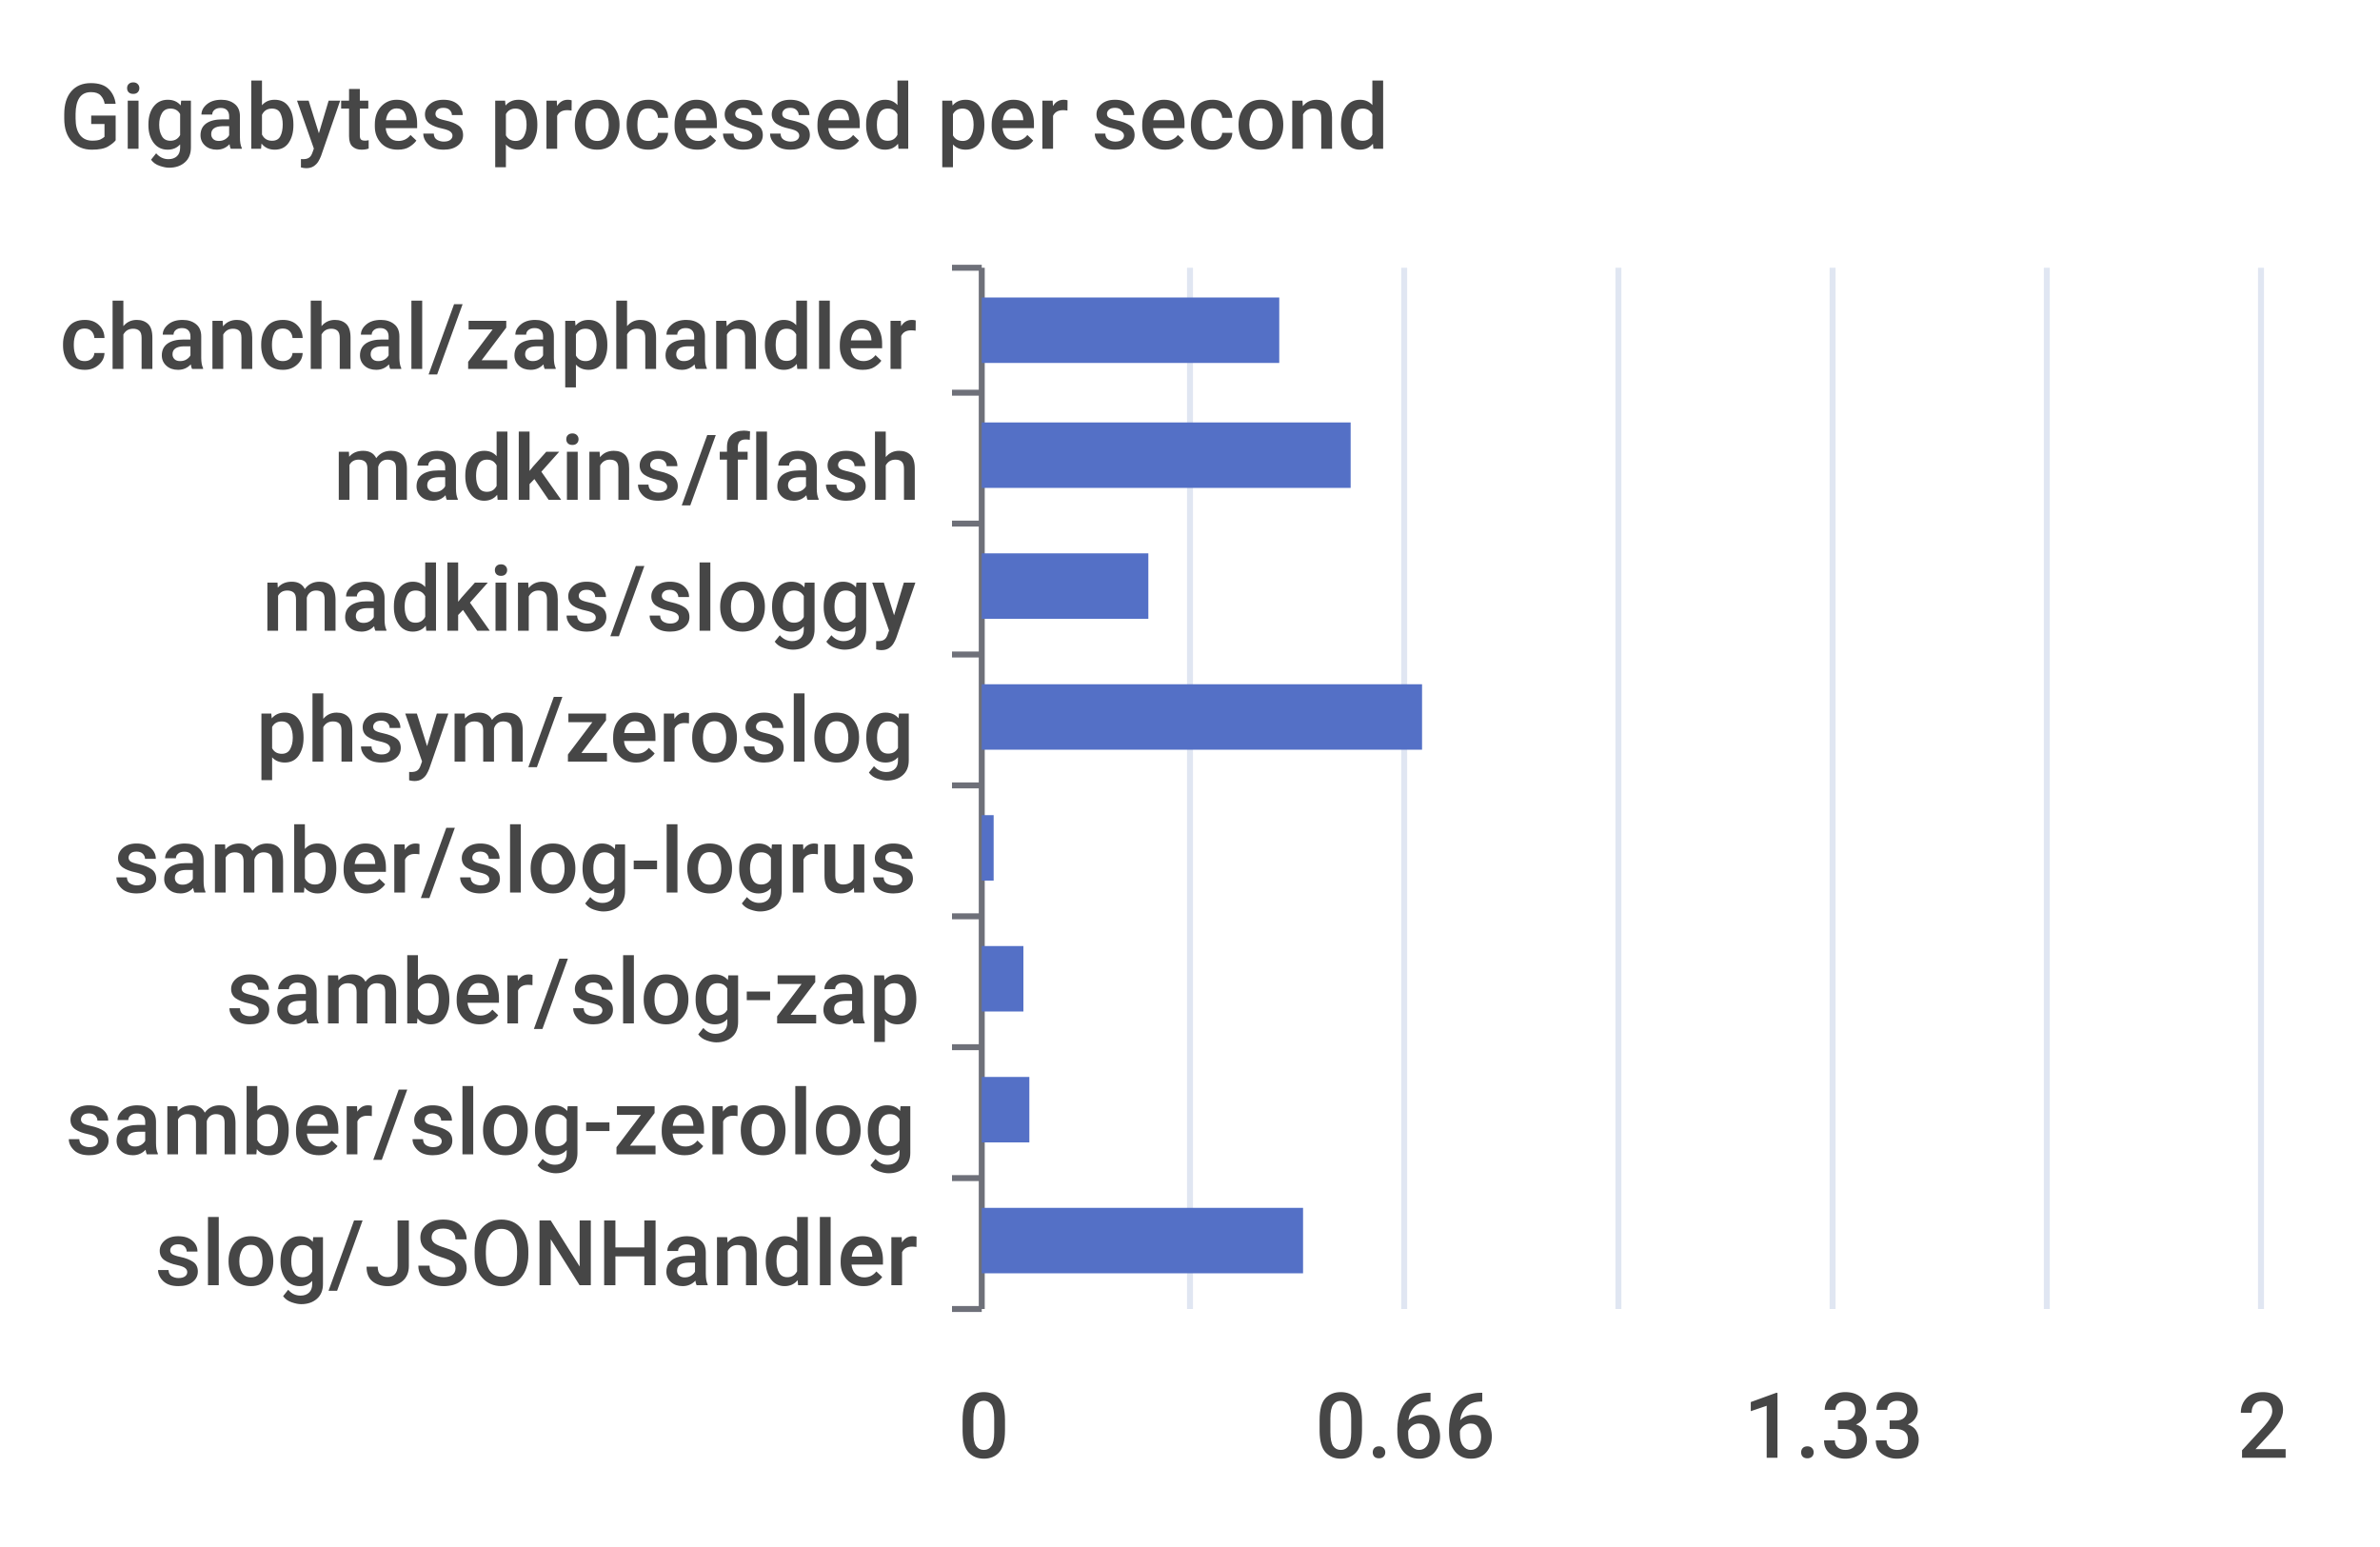
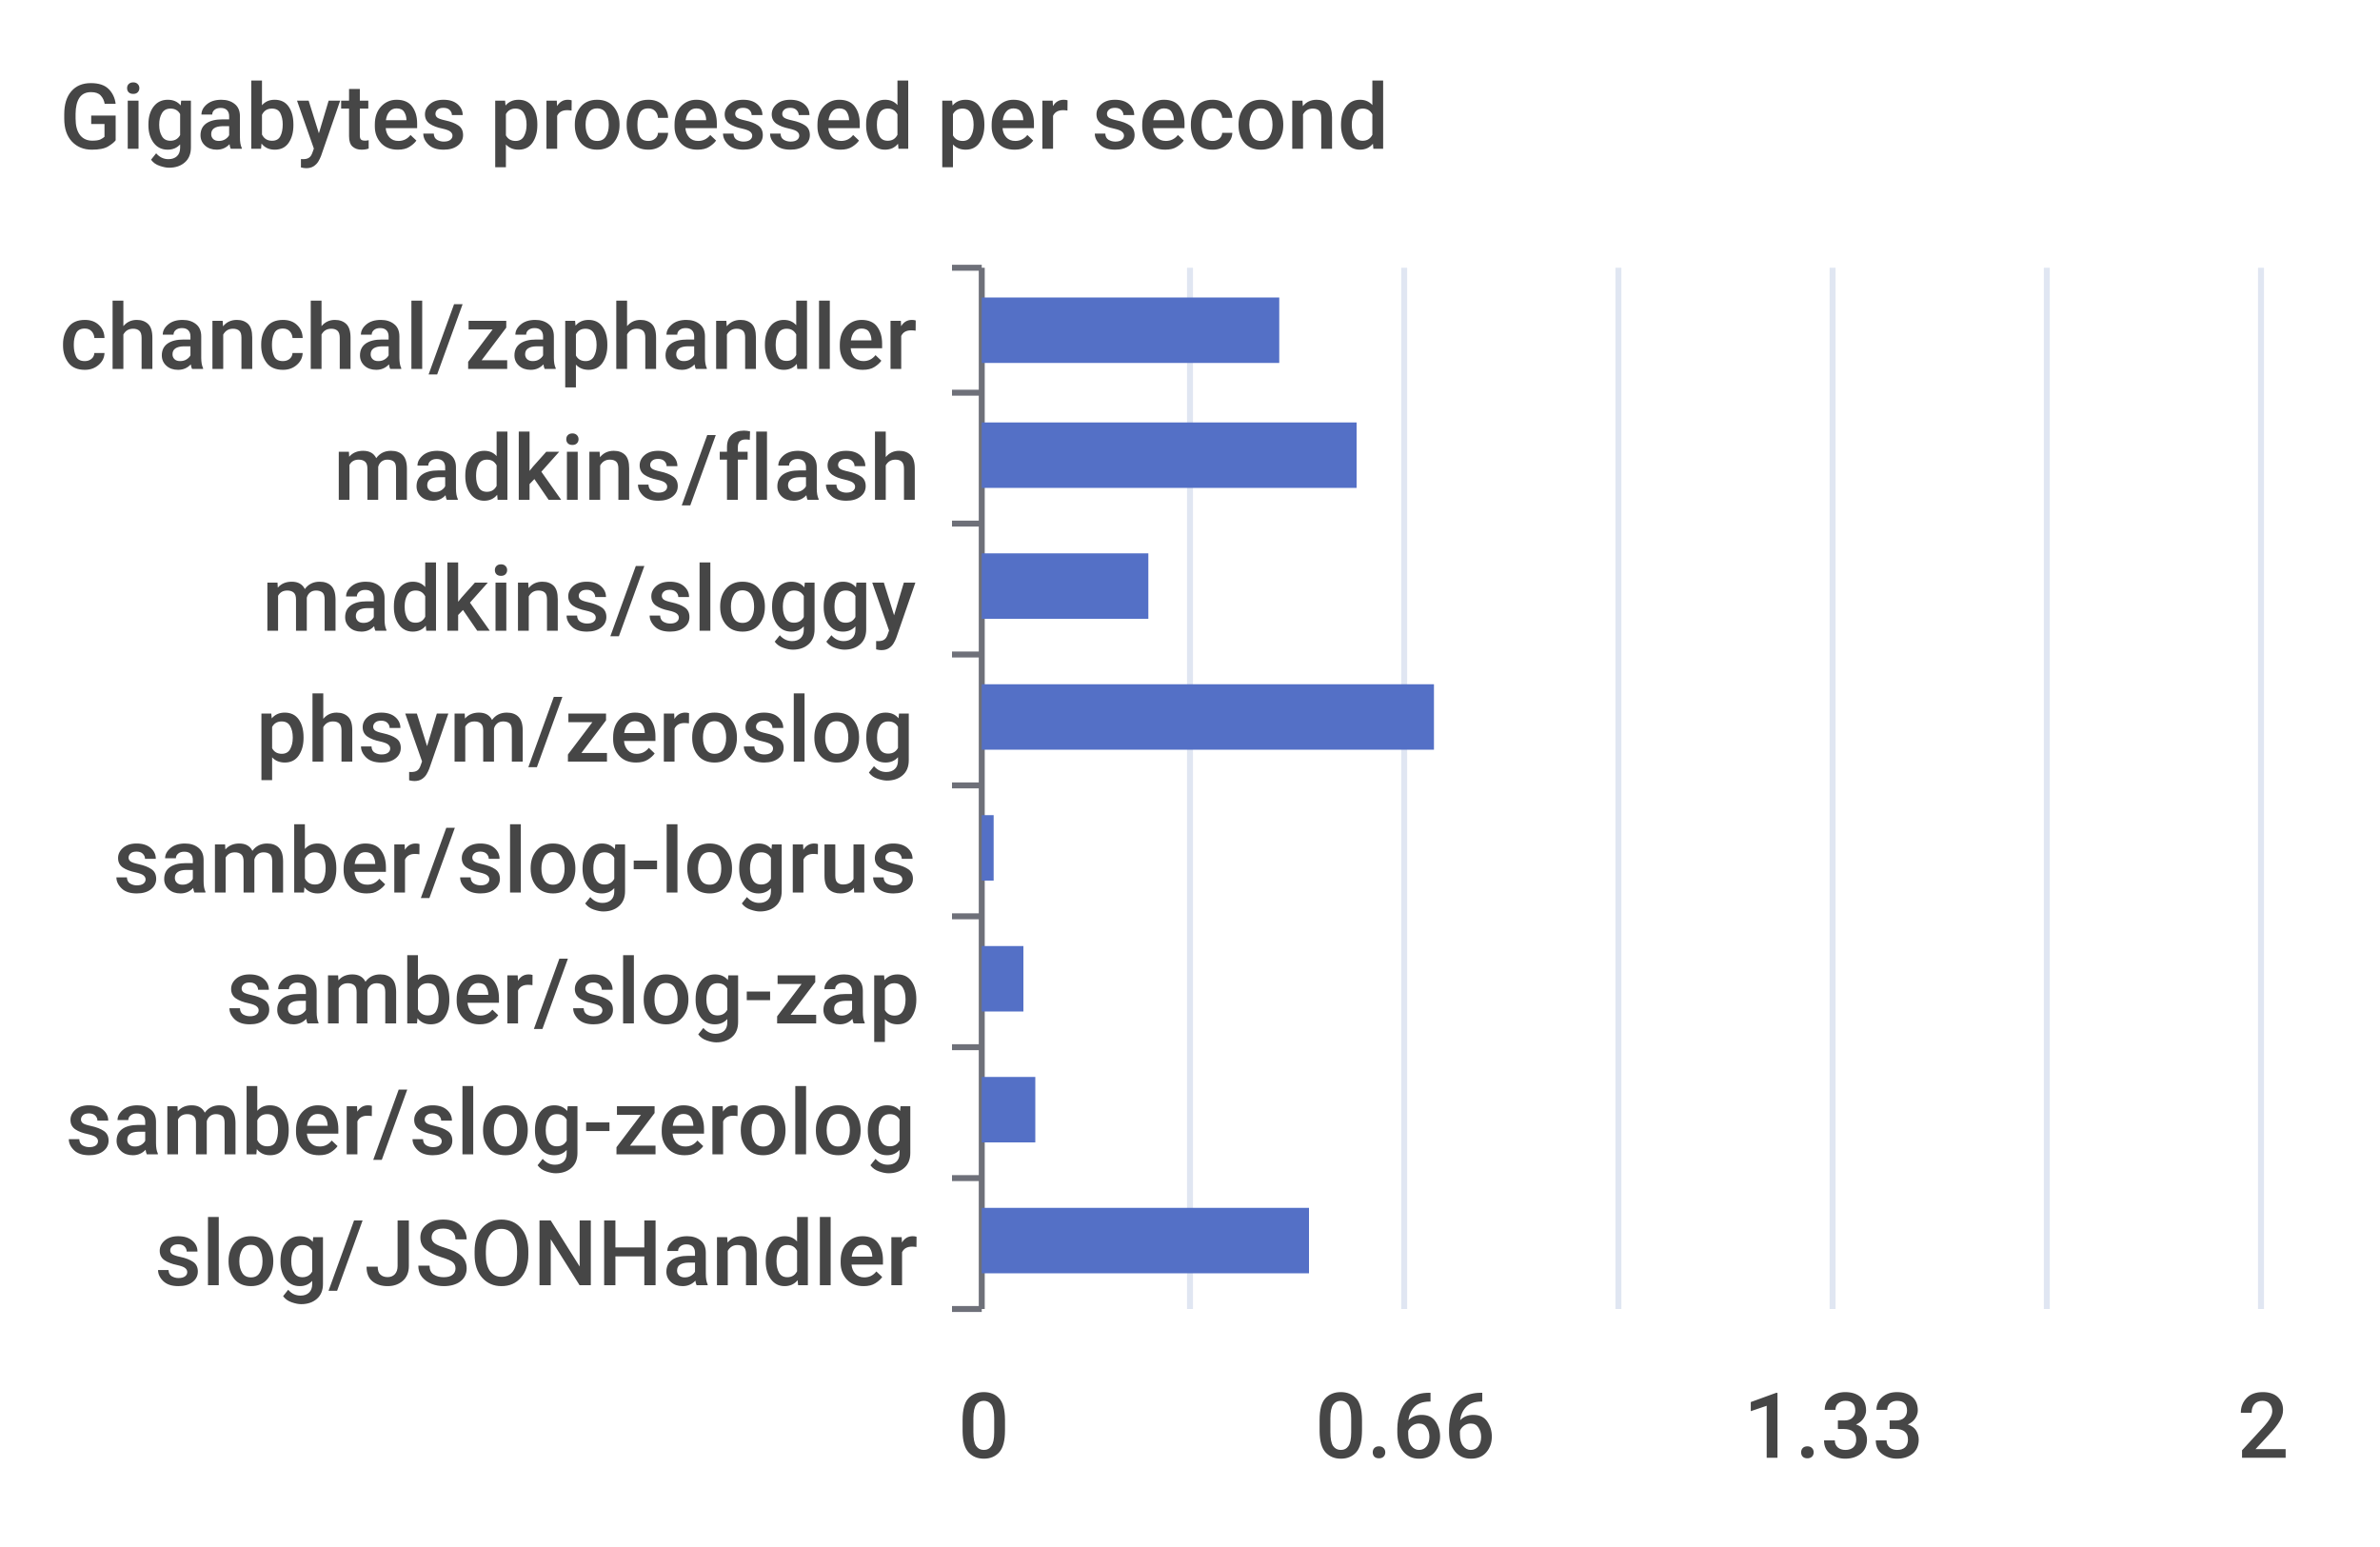
<svg xmlns="http://www.w3.org/2000/svg" width="400" height="260">\n<path d="M 0 0 L 400 0 L 400 260 L 0 260 L 0 0" style="stroke-width:0;stroke:none;fill:rgba(255,255,255,1.0)" />
  <text x="10" y="25" style="stroke-width:0;stroke:none;fill:rgba(70,70,70,1.0);font-size:15.3px;font-family:'Roboto Medium',sans-serif">Gigabytes processed per second</text>
  <path d="M 160 45 L 165 45" style="stroke-width:1;stroke:rgba(110,112,121,1.0);fill:none" />
  <path d="M 160 66 L 165 66" style="stroke-width:1;stroke:rgba(110,112,121,1.0);fill:none" />
  <path d="M 160 88 L 165 88" style="stroke-width:1;stroke:rgba(110,112,121,1.0);fill:none" />
  <path d="M 160 110 L 165 110" style="stroke-width:1;stroke:rgba(110,112,121,1.0);fill:none" />
  <path d="M 160 132 L 165 132" style="stroke-width:1;stroke:rgba(110,112,121,1.0);fill:none" />
  <path d="M 160 154 L 165 154" style="stroke-width:1;stroke:rgba(110,112,121,1.0);fill:none" />
  <path d="M 160 176 L 165 176" style="stroke-width:1;stroke:rgba(110,112,121,1.0);fill:none" />
  <path d="M 160 198 L 165 198" style="stroke-width:1;stroke:rgba(110,112,121,1.0);fill:none" />
  <path d="M 160 220 L 165 220" style="stroke-width:1;stroke:rgba(110,112,121,1.0);fill:none" />
  <path d="M 165 45 L 165 220" style="stroke-width:1;stroke:rgba(110,112,121,1.0);fill:none" />
  <text x="10" y="62" style="stroke-width:0;stroke:none;fill:rgba(70,70,70,1.0);font-size:15.3px;font-family:'Roboto Medium',sans-serif">chanchal/zaphandler</text>
  <text x="56" y="84" style="stroke-width:0;stroke:none;fill:rgba(70,70,70,1.0);font-size:15.3px;font-family:'Roboto Medium',sans-serif">madkins/flash</text>
  <text x="44" y="106" style="stroke-width:0;stroke:none;fill:rgba(70,70,70,1.0);font-size:15.3px;font-family:'Roboto Medium',sans-serif">madkins/sloggy</text>
  <text x="43" y="128" style="stroke-width:0;stroke:none;fill:rgba(70,70,70,1.0);font-size:15.3px;font-family:'Roboto Medium',sans-serif">phsym/zeroslog</text>
  <text x="19" y="150" style="stroke-width:0;stroke:none;fill:rgba(70,70,70,1.0);font-size:15.3px;font-family:'Roboto Medium',sans-serif">samber/slog-logrus</text>
  <text x="38" y="172" style="stroke-width:0;stroke:none;fill:rgba(70,70,70,1.0);font-size:15.3px;font-family:'Roboto Medium',sans-serif">samber/slog-zap</text>
  <text x="11" y="194" style="stroke-width:0;stroke:none;fill:rgba(70,70,70,1.0);font-size:15.3px;font-family:'Roboto Medium',sans-serif">samber/slog-zerolog</text>
  <text x="26" y="216" style="stroke-width:0;stroke:none;fill:rgba(70,70,70,1.0);font-size:15.3px;font-family:'Roboto Medium',sans-serif">slog/JSONHandler</text>
  <text x="161" y="245" style="stroke-width:0;stroke:none;fill:rgba(70,70,70,1.0);font-size:15.3px;font-family:'Roboto Medium',sans-serif">0</text>
  <text x="221" y="245" style="stroke-width:0;stroke:none;fill:rgba(70,70,70,1.0);font-size:15.3px;font-family:'Roboto Medium',sans-serif">0.66</text>
  <text x="293" y="245" style="stroke-width:0;stroke:none;fill:rgba(70,70,70,1.0);font-size:15.3px;font-family:'Roboto Medium',sans-serif">1.33</text>
  <text x="376" y="245" style="stroke-width:0;stroke:none;fill:rgba(70,70,70,1.0);font-size:15.3px;font-family:'Roboto Medium',sans-serif">2</text>
  <path d="M 200 45 L 200 220" style="stroke-width:1;stroke:rgba(224,230,242,1.0);fill:none" />
  <path d="M 236 45 L 236 220" style="stroke-width:1;stroke:rgba(224,230,242,1.0);fill:none" />
  <path d="M 272 45 L 272 220" style="stroke-width:1;stroke:rgba(224,230,242,1.0);fill:none" />
  <path d="M 308 45 L 308 220" style="stroke-width:1;stroke:rgba(224,230,242,1.0);fill:none" />
  <path d="M 344 45 L 344 220" style="stroke-width:1;stroke:rgba(224,230,242,1.0);fill:none" />
  <path d="M 380 45 L 380 220" style="stroke-width:1;stroke:rgba(224,230,242,1.0);fill:none" />
-   <path d="M 165 203 L 219 203 L 219 214 L 165 214 L 165 203" style="stroke-width:0;stroke:none;fill:rgba(84,112,198,1.0)" />
-   <path d="M 165 181 L 173 181 L 173 192 L 165 192 L 165 181" style="stroke-width:0;stroke:none;fill:rgba(84,112,198,1.0)" />
+   <path d="M 165 203 L 220 203 L 220 214 L 165 214 L 165 203" style="stroke-width:0;stroke:none;fill:rgba(84,112,198,1.0)" />
+   <path d="M 165 181 L 174 181 L 174 192 L 165 192 L 165 181" style="stroke-width:0;stroke:none;fill:rgba(84,112,198,1.0)" />
  <path d="M 165 159 L 172 159 L 172 170 L 165 170 L 165 159" style="stroke-width:0;stroke:none;fill:rgba(84,112,198,1.0)" />
  <path d="M 165 137 L 167 137 L 167 148 L 165 148 L 165 137" style="stroke-width:0;stroke:none;fill:rgba(84,112,198,1.0)" />
-   <path d="M 165 115 L 239 115 L 239 126 L 165 126 L 165 115" style="stroke-width:0;stroke:none;fill:rgba(84,112,198,1.0)" />
+   <path d="M 165 115 L 241 115 L 241 126 L 165 126 L 165 115" style="stroke-width:0;stroke:none;fill:rgba(84,112,198,1.0)" />
  <path d="M 165 93 L 193 93 L 193 104 L 165 104 L 165 93" style="stroke-width:0;stroke:none;fill:rgba(84,112,198,1.0)" />
-   <path d="M 165 71 L 227 71 L 227 82 L 165 82 L 165 71" style="stroke-width:0;stroke:none;fill:rgba(84,112,198,1.0)" />
+   <path d="M 165 71 L 228 71 L 228 82 L 165 82 L 165 71" style="stroke-width:0;stroke:none;fill:rgba(84,112,198,1.0)" />
  <path d="M 165 50 L 215 50 L 215 61 L 165 61 L 165 50" style="stroke-width:0;stroke:none;fill:rgba(84,112,198,1.0)" />
</svg>
